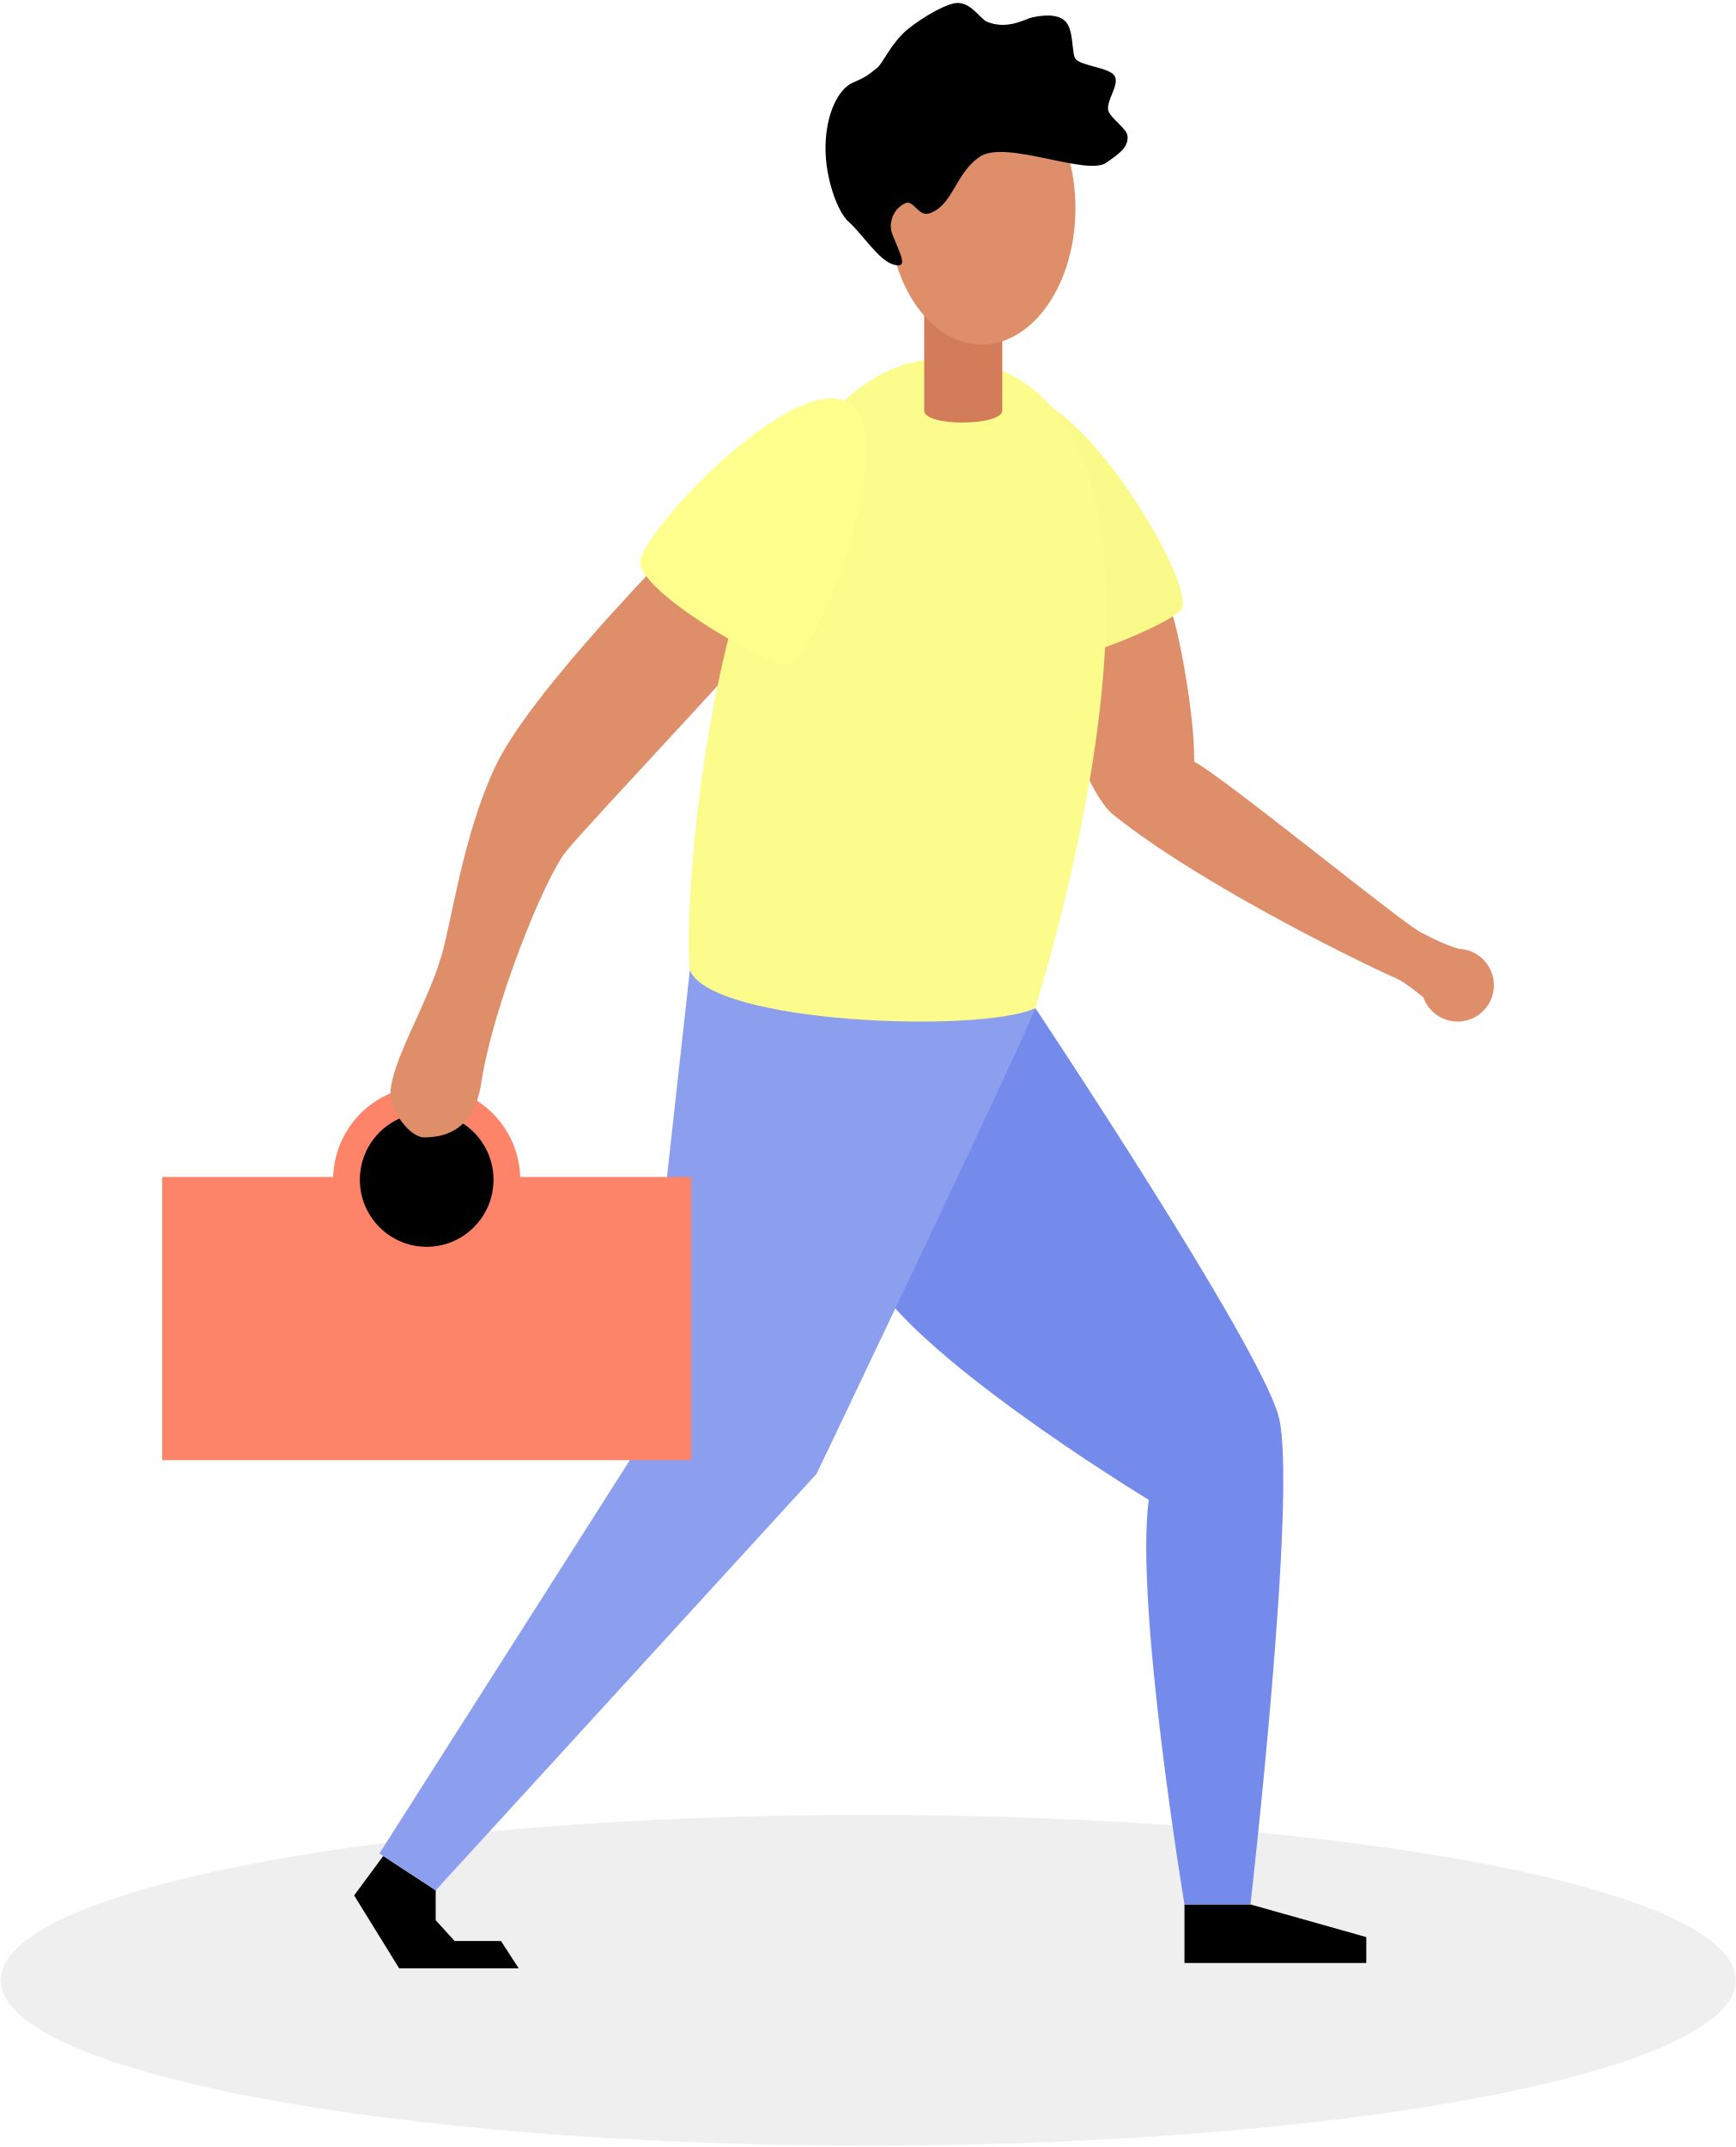
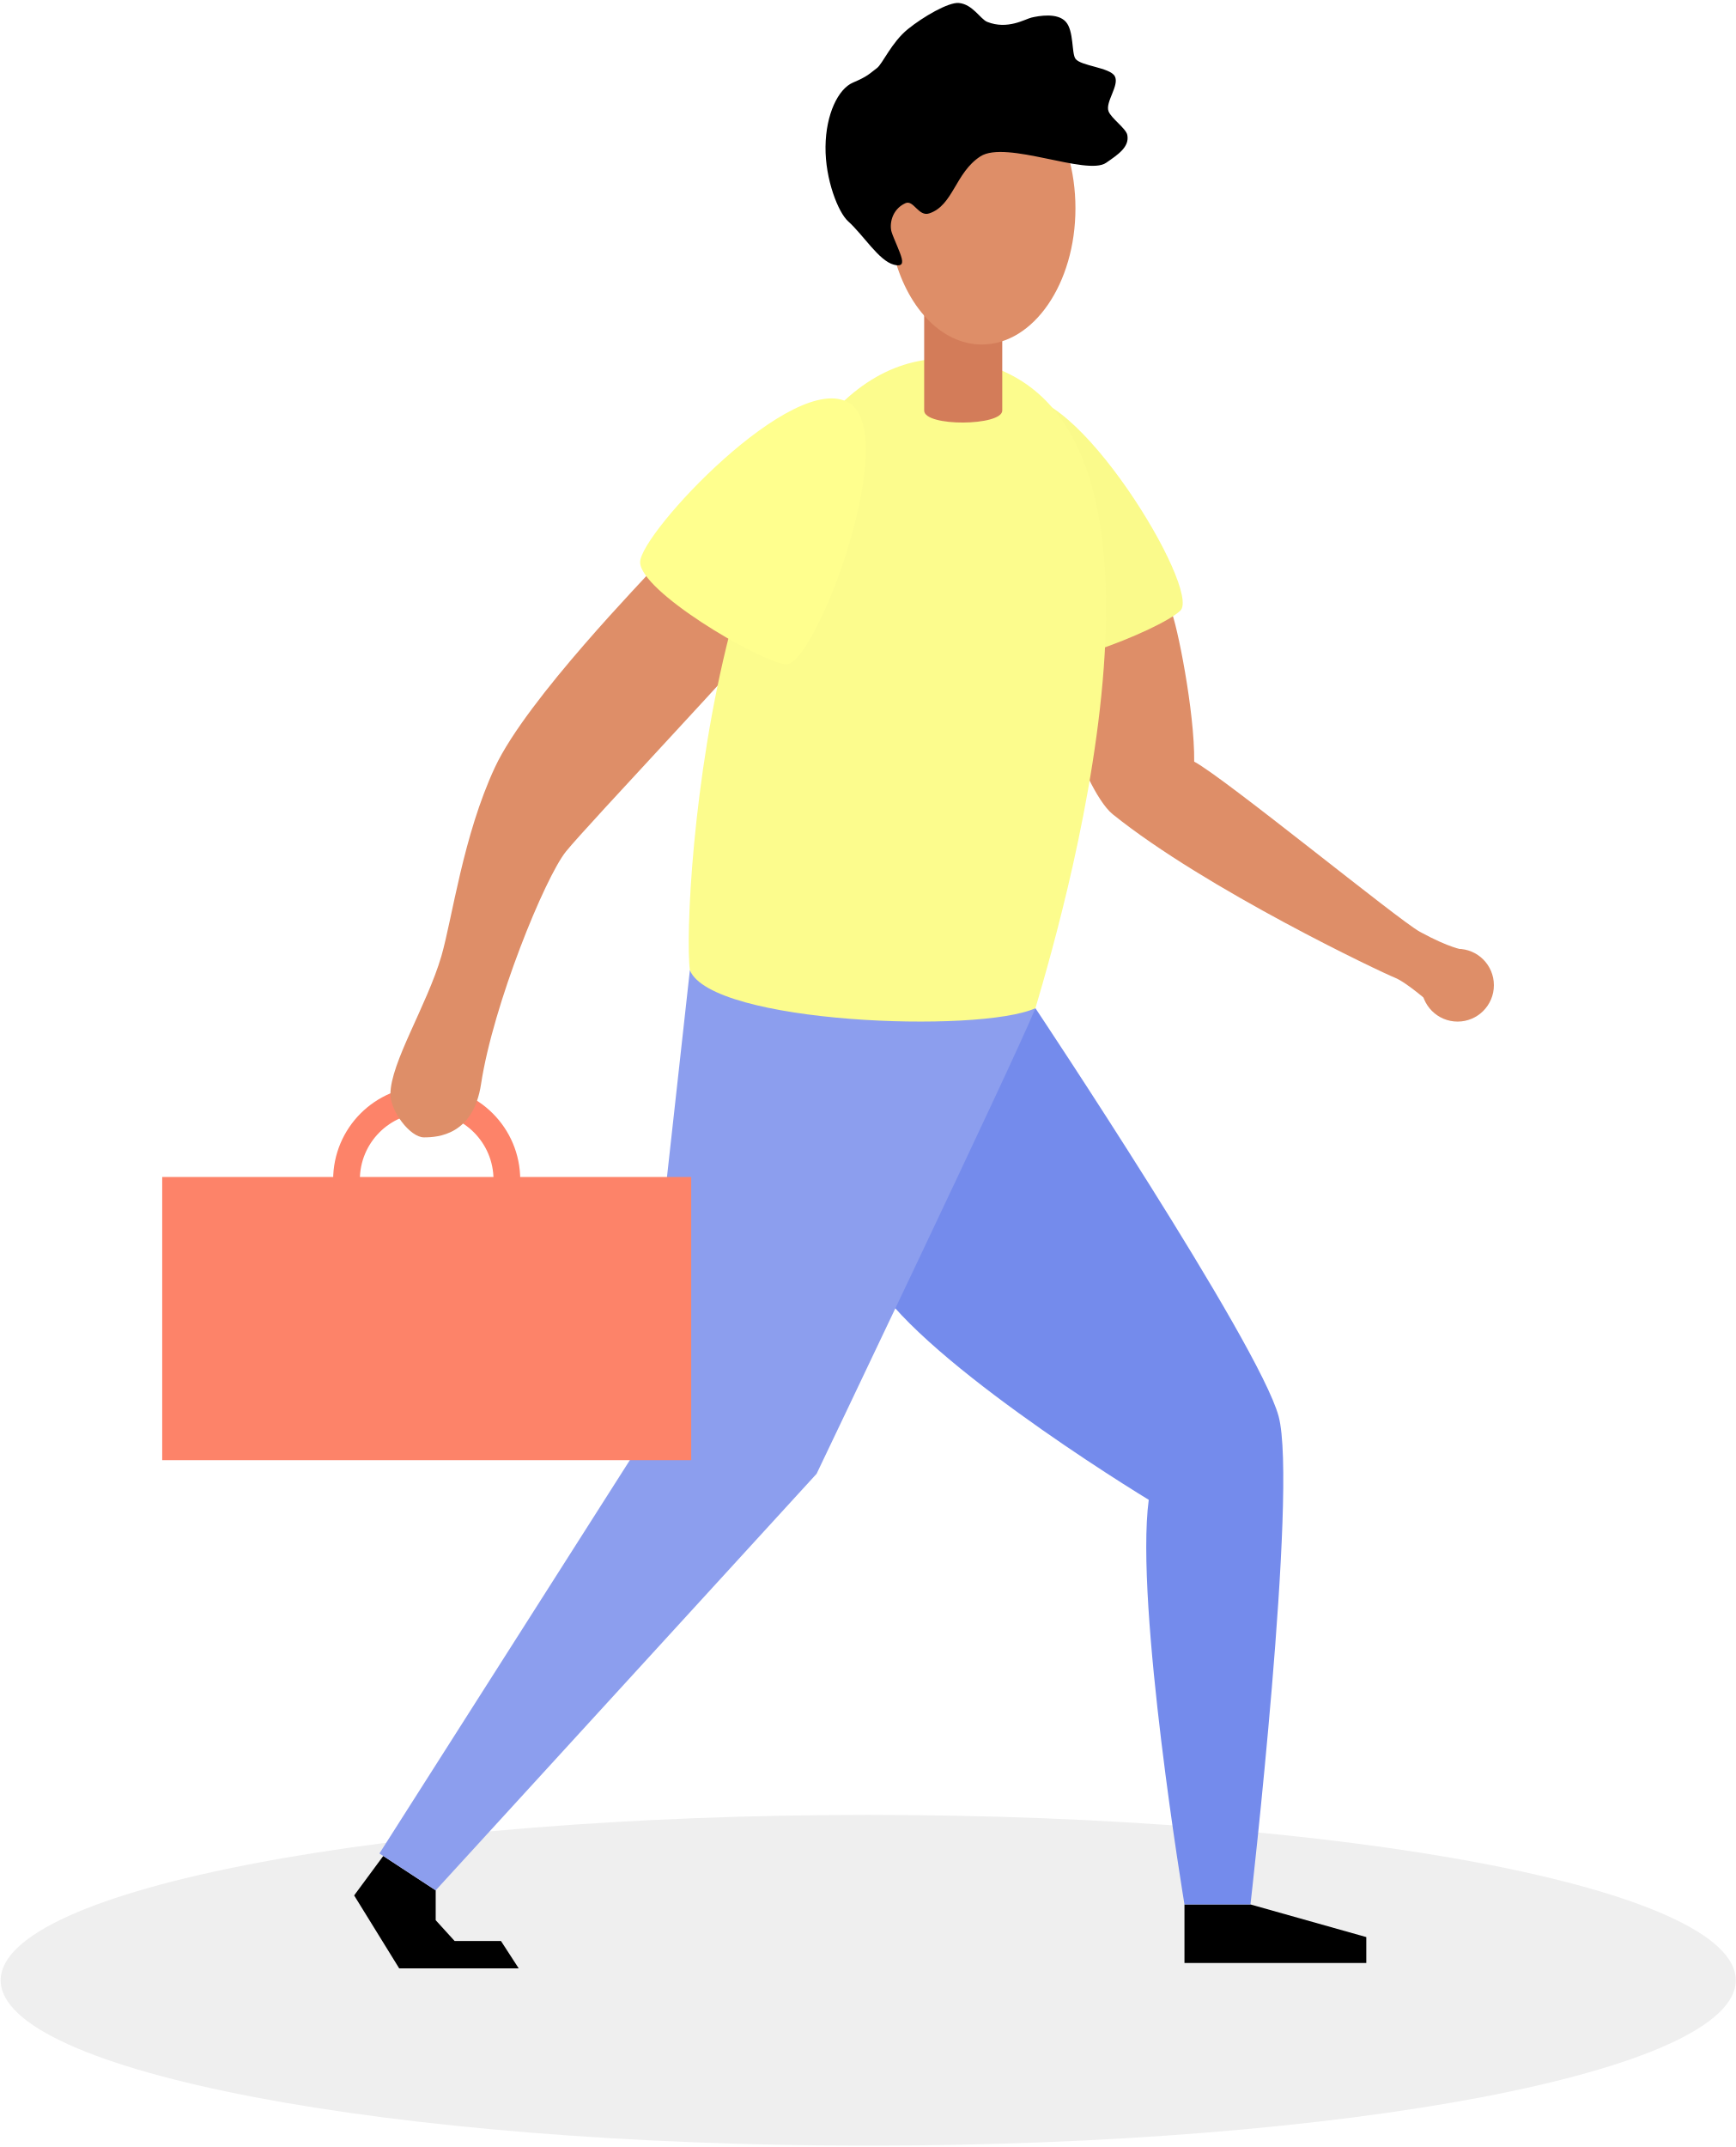
<svg xmlns="http://www.w3.org/2000/svg" viewBox="0 0 186 230" version="1.1">
-   <ellipse id="Oval" fill="#EFEFEF" fill-rule="nonzero" cx="93.035" cy="212.138" rx="92.965" ry="17.716" />
-   <polyline id="Path" fill="#000000" fill-rule="nonzero" points="126.924 204.016 126.924 210.286 146.407 210.286 146.407 207.512 133.996 204.016" />
-   <polyline id="Path" fill="#000000" fill-rule="nonzero" points="46.687 202.505 46.687 205.702 48.715 207.932 53.683 207.932 55.584 210.865 42.777 210.865 37.949 203.049 41.069 198.824" />
-   <path d="M110.952,108.005 C110.952,108.005 134.923,143.952 137.012,151.724 C139.1,159.495 133.996,204.016 133.996,204.016 L126.924,204.016 C126.924,204.016 121.589,171.943 123.096,160.669 C117.758,157.418 94.587,142.654 92.718,135.045" id="Path" fill="#748BEC" fill-rule="nonzero" />
-   <path d="M110.952,108.005 C108.731,113.489 87.503,157.882 87.503,157.882 L46.687,202.505 L40.657,198.554 L68.242,155.242 L73.924,103.939" id="Path" fill="#8C9EEE" fill-rule="nonzero" />
-   <rect id="Rectangle" fill="#FD8369" fill-rule="nonzero" x="17.381" y="126.086" width="56.686" height="30.336" />
-   <ellipse id="Oval" stroke="#FD8369" stroke-width="2.863" cx="45.722" cy="126.385" rx="8.592" ry="8.611" />
-   <path d="M125.474,65.405 C126.109,66.751 128.029,76.221 127.965,81.591 C131.219,83.319 149.866,98.579 152.155,99.823 C155.485,101.636 156.599,101.636 156.878,101.846 C156.288,102.905 153.456,107.648 153.456,107.648 C153.456,107.648 150.752,105.234 149.444,104.725 C148.137,104.216 129.248,95.283 119.234,87.228 C117.513,85.844 115.39,80.961 115.263,79.562 C115.136,78.162 115.599,66.9 115.599,66.9 L125.474,65.405 Z" id="Path" fill="#DE8E68" fill-rule="nonzero" />
-   <path d="M70.296,60.573 C69.325,61.744 56.451,74.869 53.032,82.205 C49.614,89.541 48.474,98.362 47.294,102.434 C45.751,107.699 41.837,113.855 41.837,117.217 C41.837,119.021 43.935,121.843 45.434,121.843 C46.932,121.843 50.718,121.595 51.547,116.136 C52.842,107.616 58.381,94.03 60.656,91.208 C62.932,88.386 81.288,68.981 82.056,67.6 C82.824,66.22 73.47,56.727 70.296,60.573 Z" id="Path" fill="#DE8E68" fill-rule="nonzero" />
-   <path d="M108.753,42.711 C114.952,40.404 128.807,63.245 126.474,65.424 C124.141,67.603 110.699,72.811 108.277,70.902 C105.855,68.994 102.205,45.144 108.753,42.711 Z" id="Path" fill="#FAFA8B" fill-rule="nonzero" />
-   <path d="M102.456,38.448 C130.137,41.578 114.39,96.39 110.952,108.005 C104.922,110.737 76.27,109.659 73.924,103.939 C73.003,96.734 76.746,36.6 102.456,38.448 Z" id="Path" fill="#FCFC8D" fill-rule="nonzero" />
-   <path d="M107.398,43.98 C107.398,45.65 99.031,45.739 99.031,43.98 L99.031,31.631 L107.398,31.631 L107.398,43.98 Z" id="Path" fill="#D37C59" fill-rule="nonzero" />
-   <path d="M105.205,7.711 C99.66,7.711 95.166,14.245 95.166,22.307 C95.166,22.746 95.166,23.175 95.208,23.604 C94.371,23.914 93.87,24.714 93.993,25.542 C94.115,26.37 94.83,27.015 95.725,27.104 C97.095,32.811 100.818,36.905 105.205,36.905 C110.747,36.905 115.241,30.371 115.241,22.31 C115.241,14.249 110.764,7.711 105.205,7.711 Z" id="Path" fill="#DE8E68" fill-rule="nonzero" />
-   <path d="M93.974,7.29 C93.137,7.913 93.005,8.168 91.413,8.842 C89.821,9.515 88.498,12.226 88.459,15.716 C88.42,19.252 89.835,22.767 90.88,23.704 C92.527,25.182 94.163,27.921 95.774,28.352 C96.446,28.532 96.797,28.412 96.631,27.703 C96.463,26.982 95.766,25.577 95.538,24.844 C95.301,24.076 95.518,22.452 97.022,21.767 C97.892,21.371 98.424,23.239 99.57,22.862 C102.149,22.012 102.355,18.504 105.053,16.754 C107.8,14.973 116.462,18.872 118.522,17.444 C119.76,16.586 121.054,15.758 120.799,14.459 C120.661,13.754 119.073,12.686 118.786,11.917 C118.416,10.929 119.981,9.132 119.459,8.168 C118.944,7.215 115.801,7.079 115.241,6.292 C114.819,5.699 115.083,3.329 114.217,2.343 C113.324,1.325 111.295,1.703 110.528,1.884 C109.834,2.049 107.968,3.217 105.786,2.343 C105.053,2.049 104.22,0.439 102.731,0.318 C101.626,0.229 98.931,1.787 97.285,3.12 C95.541,4.532 94.56,6.855 93.974,7.29 Z" id="Path" fill="#000000" fill-rule="nonzero" />
-   <path d="M91.01,43.175 C96.647,46.633 87.299,71.666 84.148,71.17 C80.996,70.673 68.595,63.309 68.595,60.223 C68.595,57.137 85.065,39.526 91.01,43.175 Z" id="Path" fill="#FFFF8E" fill-rule="nonzero" />
-   <ellipse id="Oval" fill="#DE8E68" fill-rule="nonzero" cx="156.192" cy="105.542" rx="3.888" ry="3.897" />
+   <g stroke="none" stroke-width="1" fill="none" fill-rule="evenodd">
+     <ellipse id="Oval" fill="#EFEFEF" fill-rule="nonzero" cx="93.035" cy="212.138" rx="92.965" ry="17.716" />
+     <polyline id="Path" fill="#000000" fill-rule="nonzero" points="126.924 204.016 126.924 210.286 146.407 210.286 146.407 207.512 133.996 204.016" />
+     <polyline id="Path" fill="#000000" fill-rule="nonzero" points="46.687 202.505 46.687 205.702 48.715 207.932 53.683 207.932 55.584 210.865 42.777 210.865 37.949 203.049 41.069 198.824" />
+     <path d="M110.952,108.005 C110.952,108.005 134.923,143.952 137.012,151.724 C139.1,159.495 133.996,204.016 133.996,204.016 L126.924,204.016 C126.924,204.016 121.589,171.943 123.096,160.669 C117.758,157.418 94.587,142.654 92.718,135.045" id="Path" fill="#748BEC" fill-rule="nonzero" />
+     <path d="M110.952,108.005 C108.731,113.489 87.503,157.882 87.503,157.882 L46.687,202.505 L40.657,198.554 L68.242,155.242 L73.924,103.939" id="Path" fill="#8C9EEE" fill-rule="nonzero" />
+     <rect id="Rectangle" fill="#FD8369" fill-rule="nonzero" x="17.381" y="126.086" width="56.686" height="30.336" />
+     <ellipse id="Oval" stroke="#FD8369" stroke-width="2.863" cx="45.722" cy="126.385" rx="8.592" ry="8.611" />
+     <path d="M125.474,65.405 C126.109,66.751 128.029,76.221 127.965,81.591 C131.219,83.319 149.866,98.579 152.155,99.823 C155.485,101.636 156.599,101.636 156.878,101.846 C156.288,102.905 153.456,107.648 153.456,107.648 C153.456,107.648 150.752,105.234 149.444,104.725 C148.137,104.216 129.248,95.283 119.234,87.228 C117.513,85.844 115.39,80.961 115.263,79.562 C115.136,78.162 115.599,66.9 115.599,66.9 L125.474,65.405 Z" id="Path" fill="#DE8E68" fill-rule="nonzero" />
+     <path d="M70.296,60.573 C69.325,61.744 56.451,74.869 53.032,82.205 C49.614,89.541 48.474,98.362 47.294,102.434 C45.751,107.699 41.837,113.855 41.837,117.217 C41.837,119.021 43.935,121.843 45.434,121.843 C46.932,121.843 50.718,121.595 51.547,116.136 C52.842,107.616 58.381,94.03 60.656,91.208 C62.932,88.386 81.288,68.981 82.056,67.6 C82.824,66.22 73.47,56.727 70.296,60.573 Z" id="Path" fill="#DE8E68" fill-rule="nonzero" />
+     <path d="M108.753,42.711 C114.952,40.404 128.807,63.245 126.474,65.424 C124.141,67.603 110.699,72.811 108.277,70.902 C105.855,68.994 102.205,45.144 108.753,42.711 Z" id="Path" fill="#FAFA8B" fill-rule="nonzero" />
+     <path d="M102.456,38.448 C130.137,41.578 114.39,96.39 110.952,108.005 C104.922,110.737 76.27,109.659 73.924,103.939 C73.003,96.734 76.746,36.6 102.456,38.448 Z" id="Path" fill="#FCFC8D" fill-rule="nonzero" />
+     <path d="M107.398,43.98 C107.398,45.65 99.031,45.739 99.031,43.98 L99.031,31.631 L107.398,31.631 L107.398,43.98 Z" id="Path" fill="#D37C59" fill-rule="nonzero" />
+     <path d="M105.205,7.711 C99.66,7.711 95.166,14.245 95.166,22.307 C95.166,22.746 95.166,23.175 95.208,23.604 C94.371,23.914 93.87,24.714 93.993,25.542 C94.115,26.37 94.83,27.015 95.725,27.104 C97.095,32.811 100.818,36.905 105.205,36.905 C110.747,36.905 115.241,30.371 115.241,22.31 C115.241,14.249 110.764,7.711 105.205,7.711 Z" id="Path" fill="#DE8E68" fill-rule="nonzero" />
+     <path d="M93.974,7.29 C93.137,7.913 93.005,8.168 91.413,8.842 C89.821,9.515 88.498,12.226 88.459,15.716 C88.42,19.252 89.835,22.767 90.88,23.704 C92.527,25.182 94.163,27.921 95.774,28.352 C96.446,28.532 96.797,28.412 96.631,27.703 C96.463,26.982 95.766,25.577 95.538,24.844 C95.301,24.076 95.518,22.452 97.022,21.767 C97.892,21.371 98.424,23.239 99.57,22.862 C102.149,22.012 102.355,18.504 105.053,16.754 C107.8,14.973 116.462,18.872 118.522,17.444 C119.76,16.586 121.054,15.758 120.799,14.459 C120.661,13.754 119.073,12.686 118.786,11.917 C118.416,10.929 119.981,9.132 119.459,8.168 C118.944,7.215 115.801,7.079 115.241,6.292 C114.819,5.699 115.083,3.329 114.217,2.343 C113.324,1.325 111.295,1.703 110.528,1.884 C109.834,2.049 107.968,3.217 105.786,2.343 C105.053,2.049 104.22,0.439 102.731,0.318 C101.626,0.229 98.931,1.787 97.285,3.12 C95.541,4.532 94.56,6.855 93.974,7.29 Z" id="Path" fill="#000000" fill-rule="nonzero" />
+     <path d="M91.01,43.175 C96.647,46.633 87.299,71.666 84.148,71.17 C80.996,70.673 68.595,63.309 68.595,60.223 C68.595,57.137 85.065,39.526 91.01,43.175 Z" id="Path" fill="#FFFF8E" fill-rule="nonzero" />
+     <ellipse id="Oval" fill="#DE8E68" fill-rule="nonzero" cx="156.192" cy="105.542" rx="3.888" ry="3.897" />
+   </g>
</svg>
